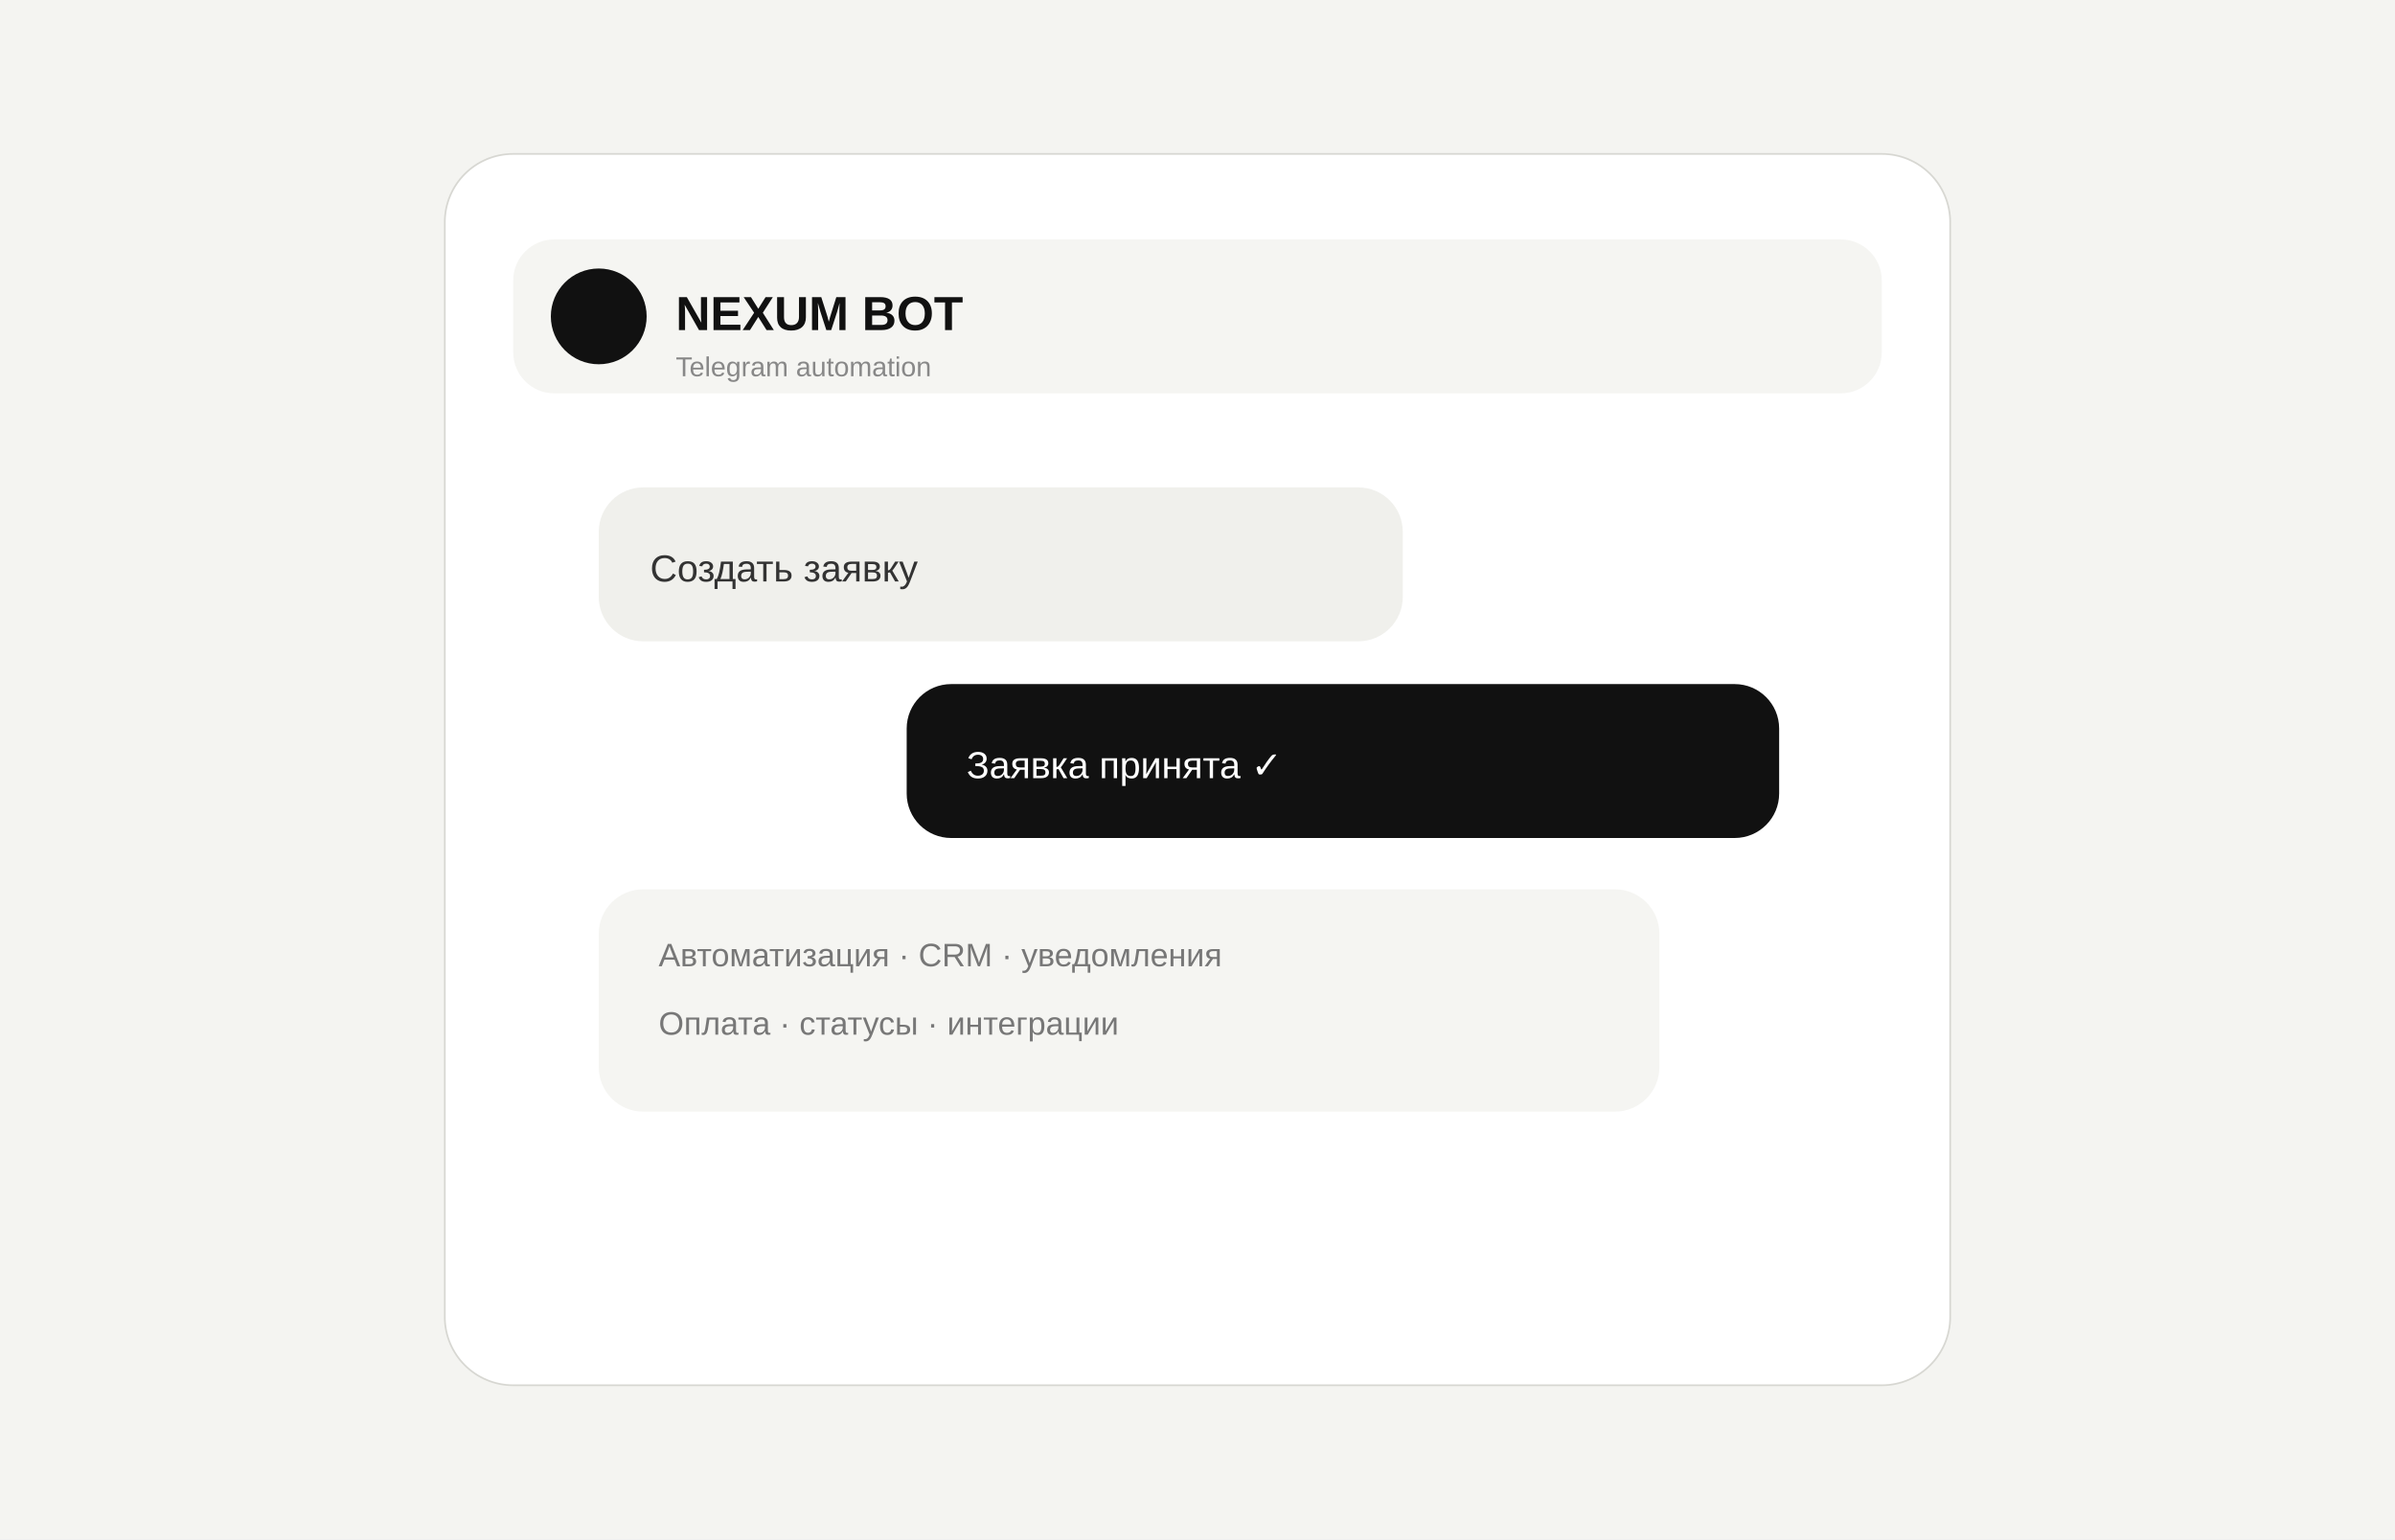
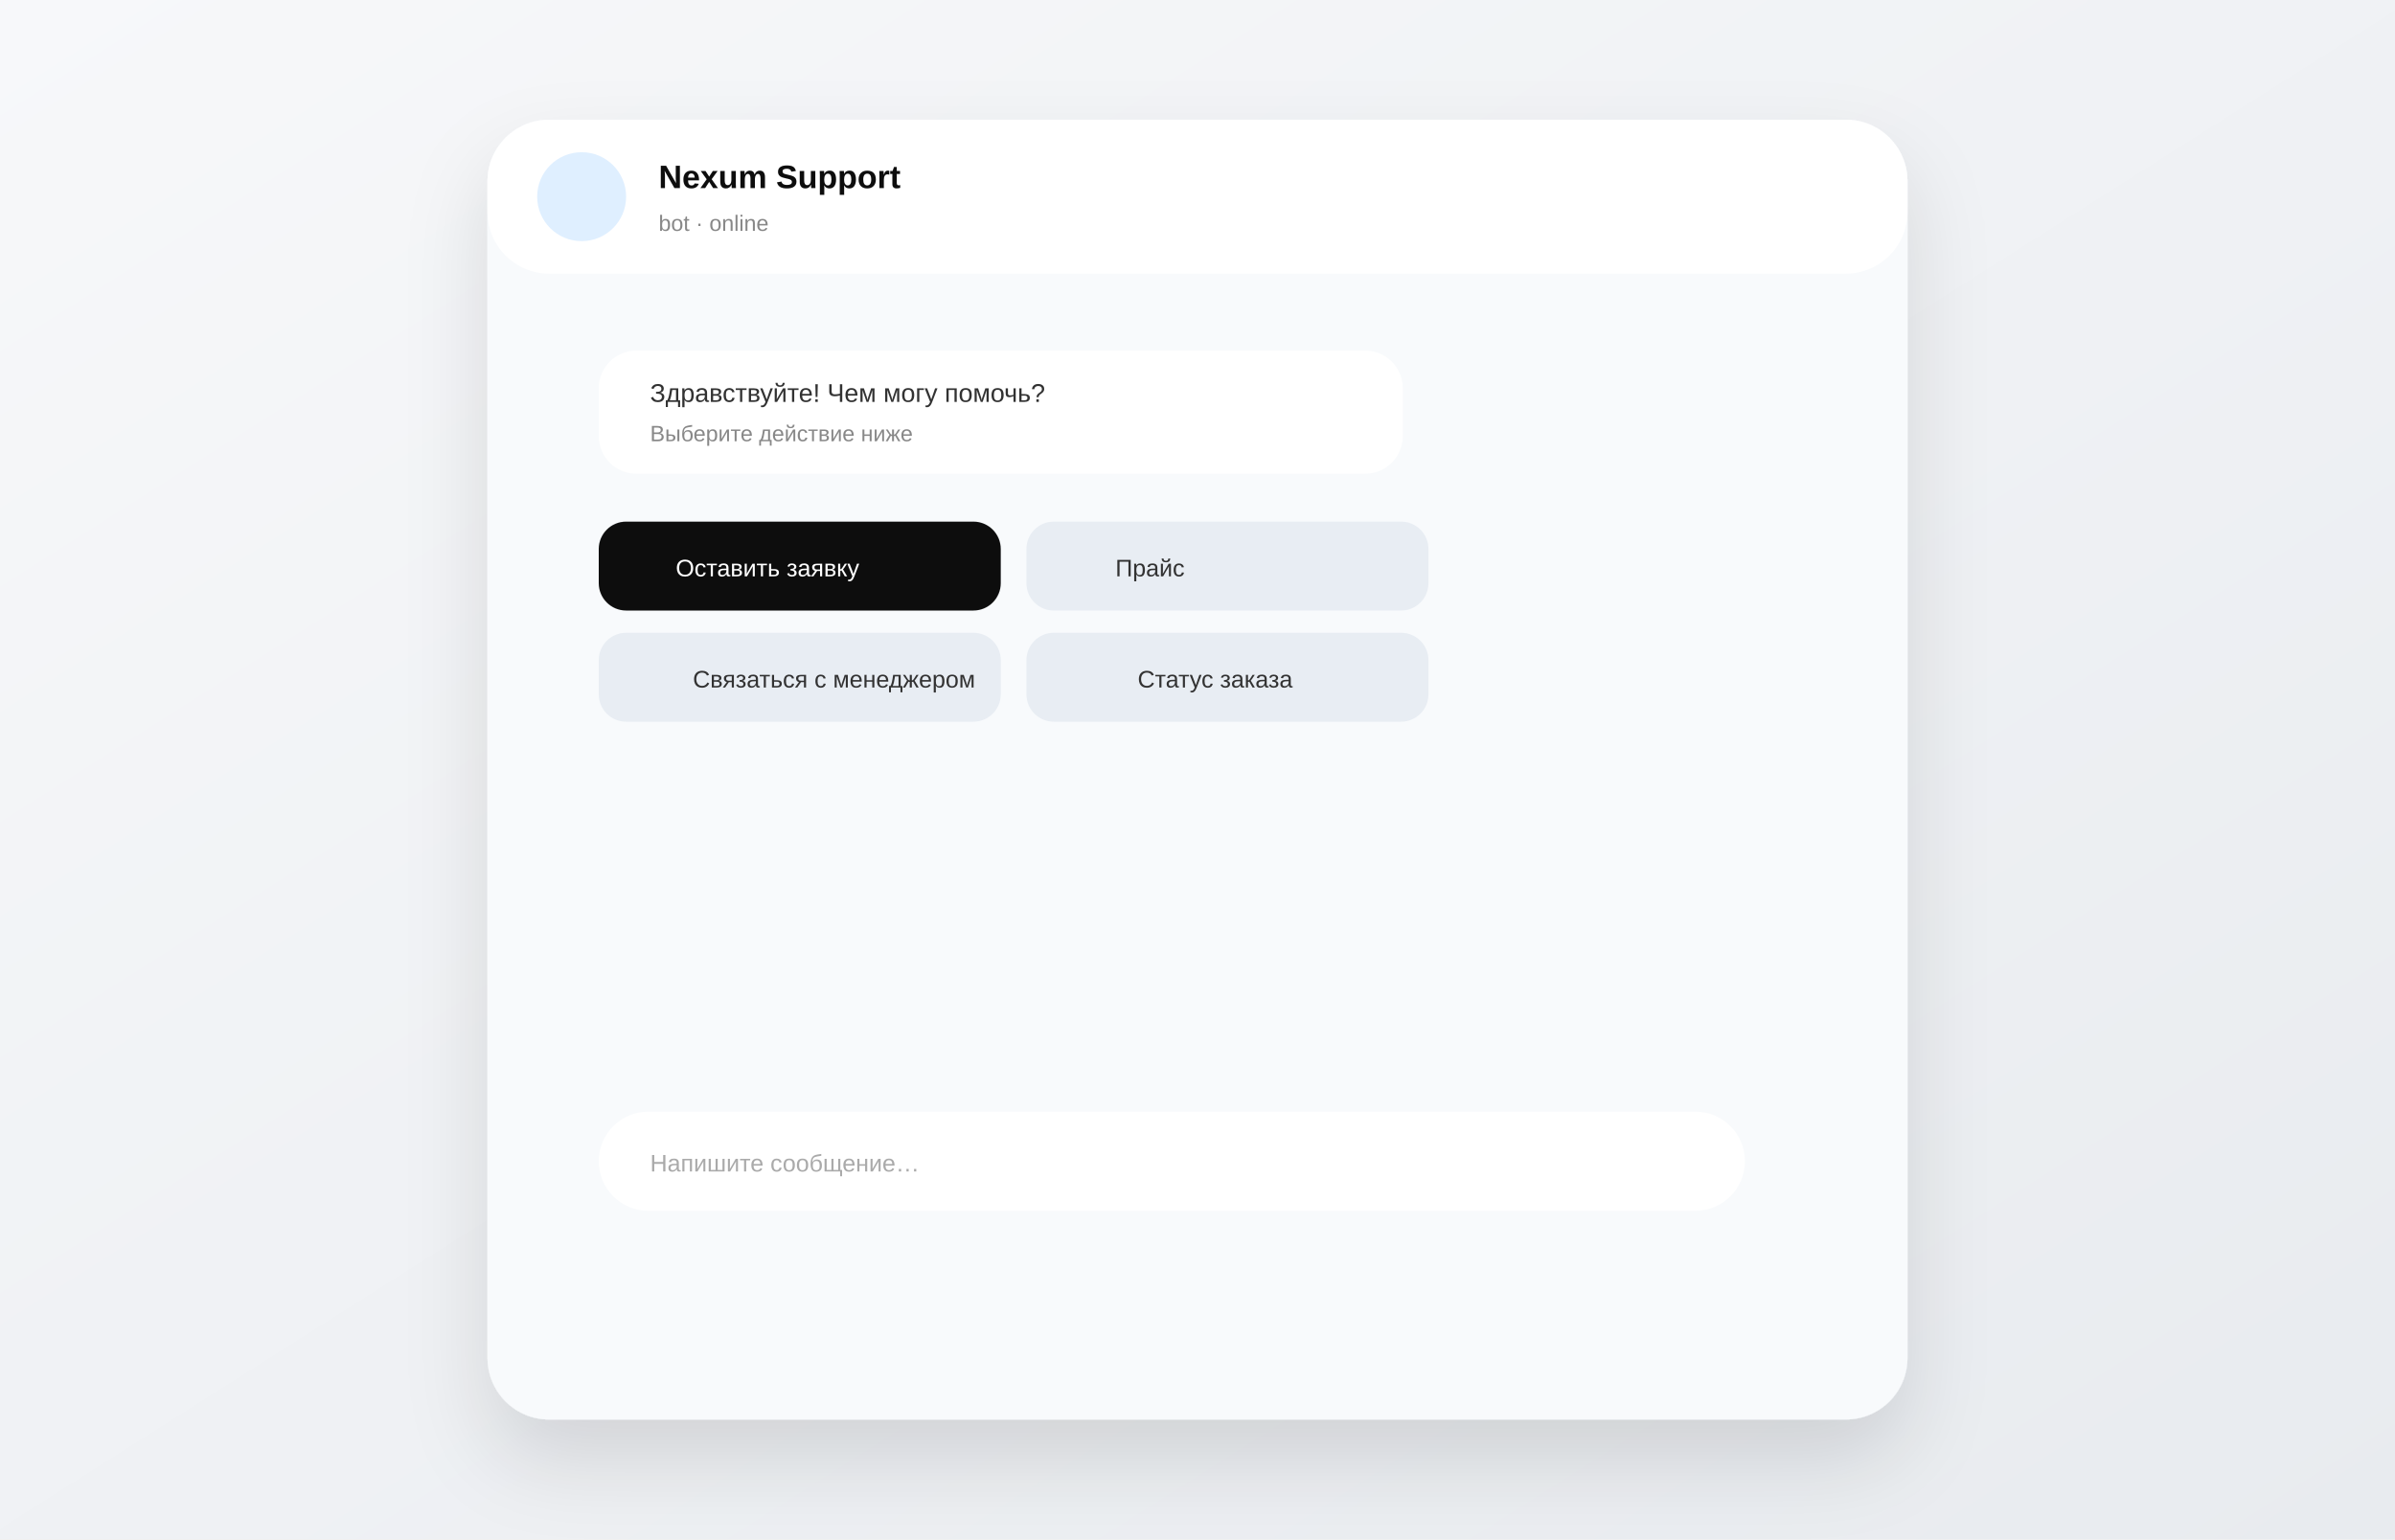
<svg xmlns="http://www.w3.org/2000/svg" viewBox="0 0 1400 900">
-   <rect width="1400" height="900" fill="#f4f4f1" />
-   <rect x="260" y="90" width="880" height="720" rx="40" fill="#fff" stroke="#d7d7d2" />
-   <rect x="300" y="140" width="800" height="90" rx="24" fill="#f5f5f2" />
-   <circle cx="350" cy="185" r="28" fill="#111" />
-   <text x="395" y="193" font-family="Arial" font-size="28" font-weight="700" fill="#111">NEXUM BOT</text>
-   <text x="395" y="220" font-family="Arial" font-size="16" fill="#888">Telegram automation</text>
-   <rect x="350" y="285" width="470" height="90" rx="26" fill="#f0f0ec" />
-   <text x="380" y="340" font-family="Arial" font-size="22" fill="#333">Создать заявку</text>
-   <rect x="530" y="400" width="510" height="90" rx="26" fill="#111" />
-   <text x="565" y="455" font-family="Arial" font-size="22" fill="#fff">Заявка принята ✓</text>
-   <rect x="350" y="520" width="620" height="130" rx="26" fill="#f5f5f2" />
-   <text x="385" y="565" font-family="Arial" font-size="19" fill="#777">Автоматизация · CRM · уведомления</text>
-   <text x="385" y="605" font-family="Arial" font-size="19" fill="#777">Оплата · статусы · интеграции</text>
+   <defs>
+     <linearGradient id="bg" x1="0" y1="0" x2="1" y2="1">
+       <stop stop-color="#f7f8fa" />
+       <stop offset="1" stop-color="#e8ebef" />
+     </linearGradient>
+     <filter id="s">
+       <feDropShadow dx="0" dy="24" stdDeviation="24" flood-color="#111" flood-opacity=".12" />
+     </filter>
+   </defs>
+   <rect width="1400" height="900" fill="url(#bg)" />
+   <g filter="url(#s)">
+     <rect x="285" y="70" width="830" height="760" rx="36" fill="#f8fafc" />
+     <rect x="285" y="70" width="830" height="90" rx="36" fill="#fff" />
+     <circle cx="340" cy="115" r="26" fill="#dfefff" />
+     <text x="385" y="110" font-family="Arial" font-size="19" font-weight="700" fill="#111">Nexum Support</text>
+     <text x="385" y="135" font-family="Arial" font-size="13" fill="#888">bot · online</text>
+     <rect x="350" y="205" width="470" height="72" rx="22" fill="#fff" />
+     <text x="380" y="235" font-family="Arial" font-size="15" fill="#333">Здравствуйте! Чем могу помочь?</text>
+     <text x="380" y="258" font-family="Arial" font-size="13" fill="#888">Выберите действие ниже</text>
+     <rect x="350" y="305" width="235" height="52" rx="16" fill="#111" />
+     <text x="395" y="337" font-family="Arial" font-size="14" fill="#fff">Оставить заявку</text>
+     <rect x="600" y="305" width="235" height="52" rx="16" fill="#e8edf3" />
+     <text x="652" y="337" font-family="Arial" font-size="14" fill="#333">Прайс</text>
+     <rect x="350" y="370" width="235" height="52" rx="16" fill="#e8edf3" />
+     <text x="405" y="402" font-family="Arial" font-size="14" fill="#333">Связаться с менеджером</text>
+     <rect x="600" y="370" width="235" height="52" rx="16" fill="#e8edf3" />
+     <text x="665" y="402" font-family="Arial" font-size="14" fill="#333">Статус заказа</text>
+     <rect x="350" y="650" width="670" height="58" rx="29" fill="#fff" />
+     <text x="380" y="685" font-family="Arial" font-size="14" fill="#aaa">Напишите сообщение…</text>
+   </g>
</svg>
